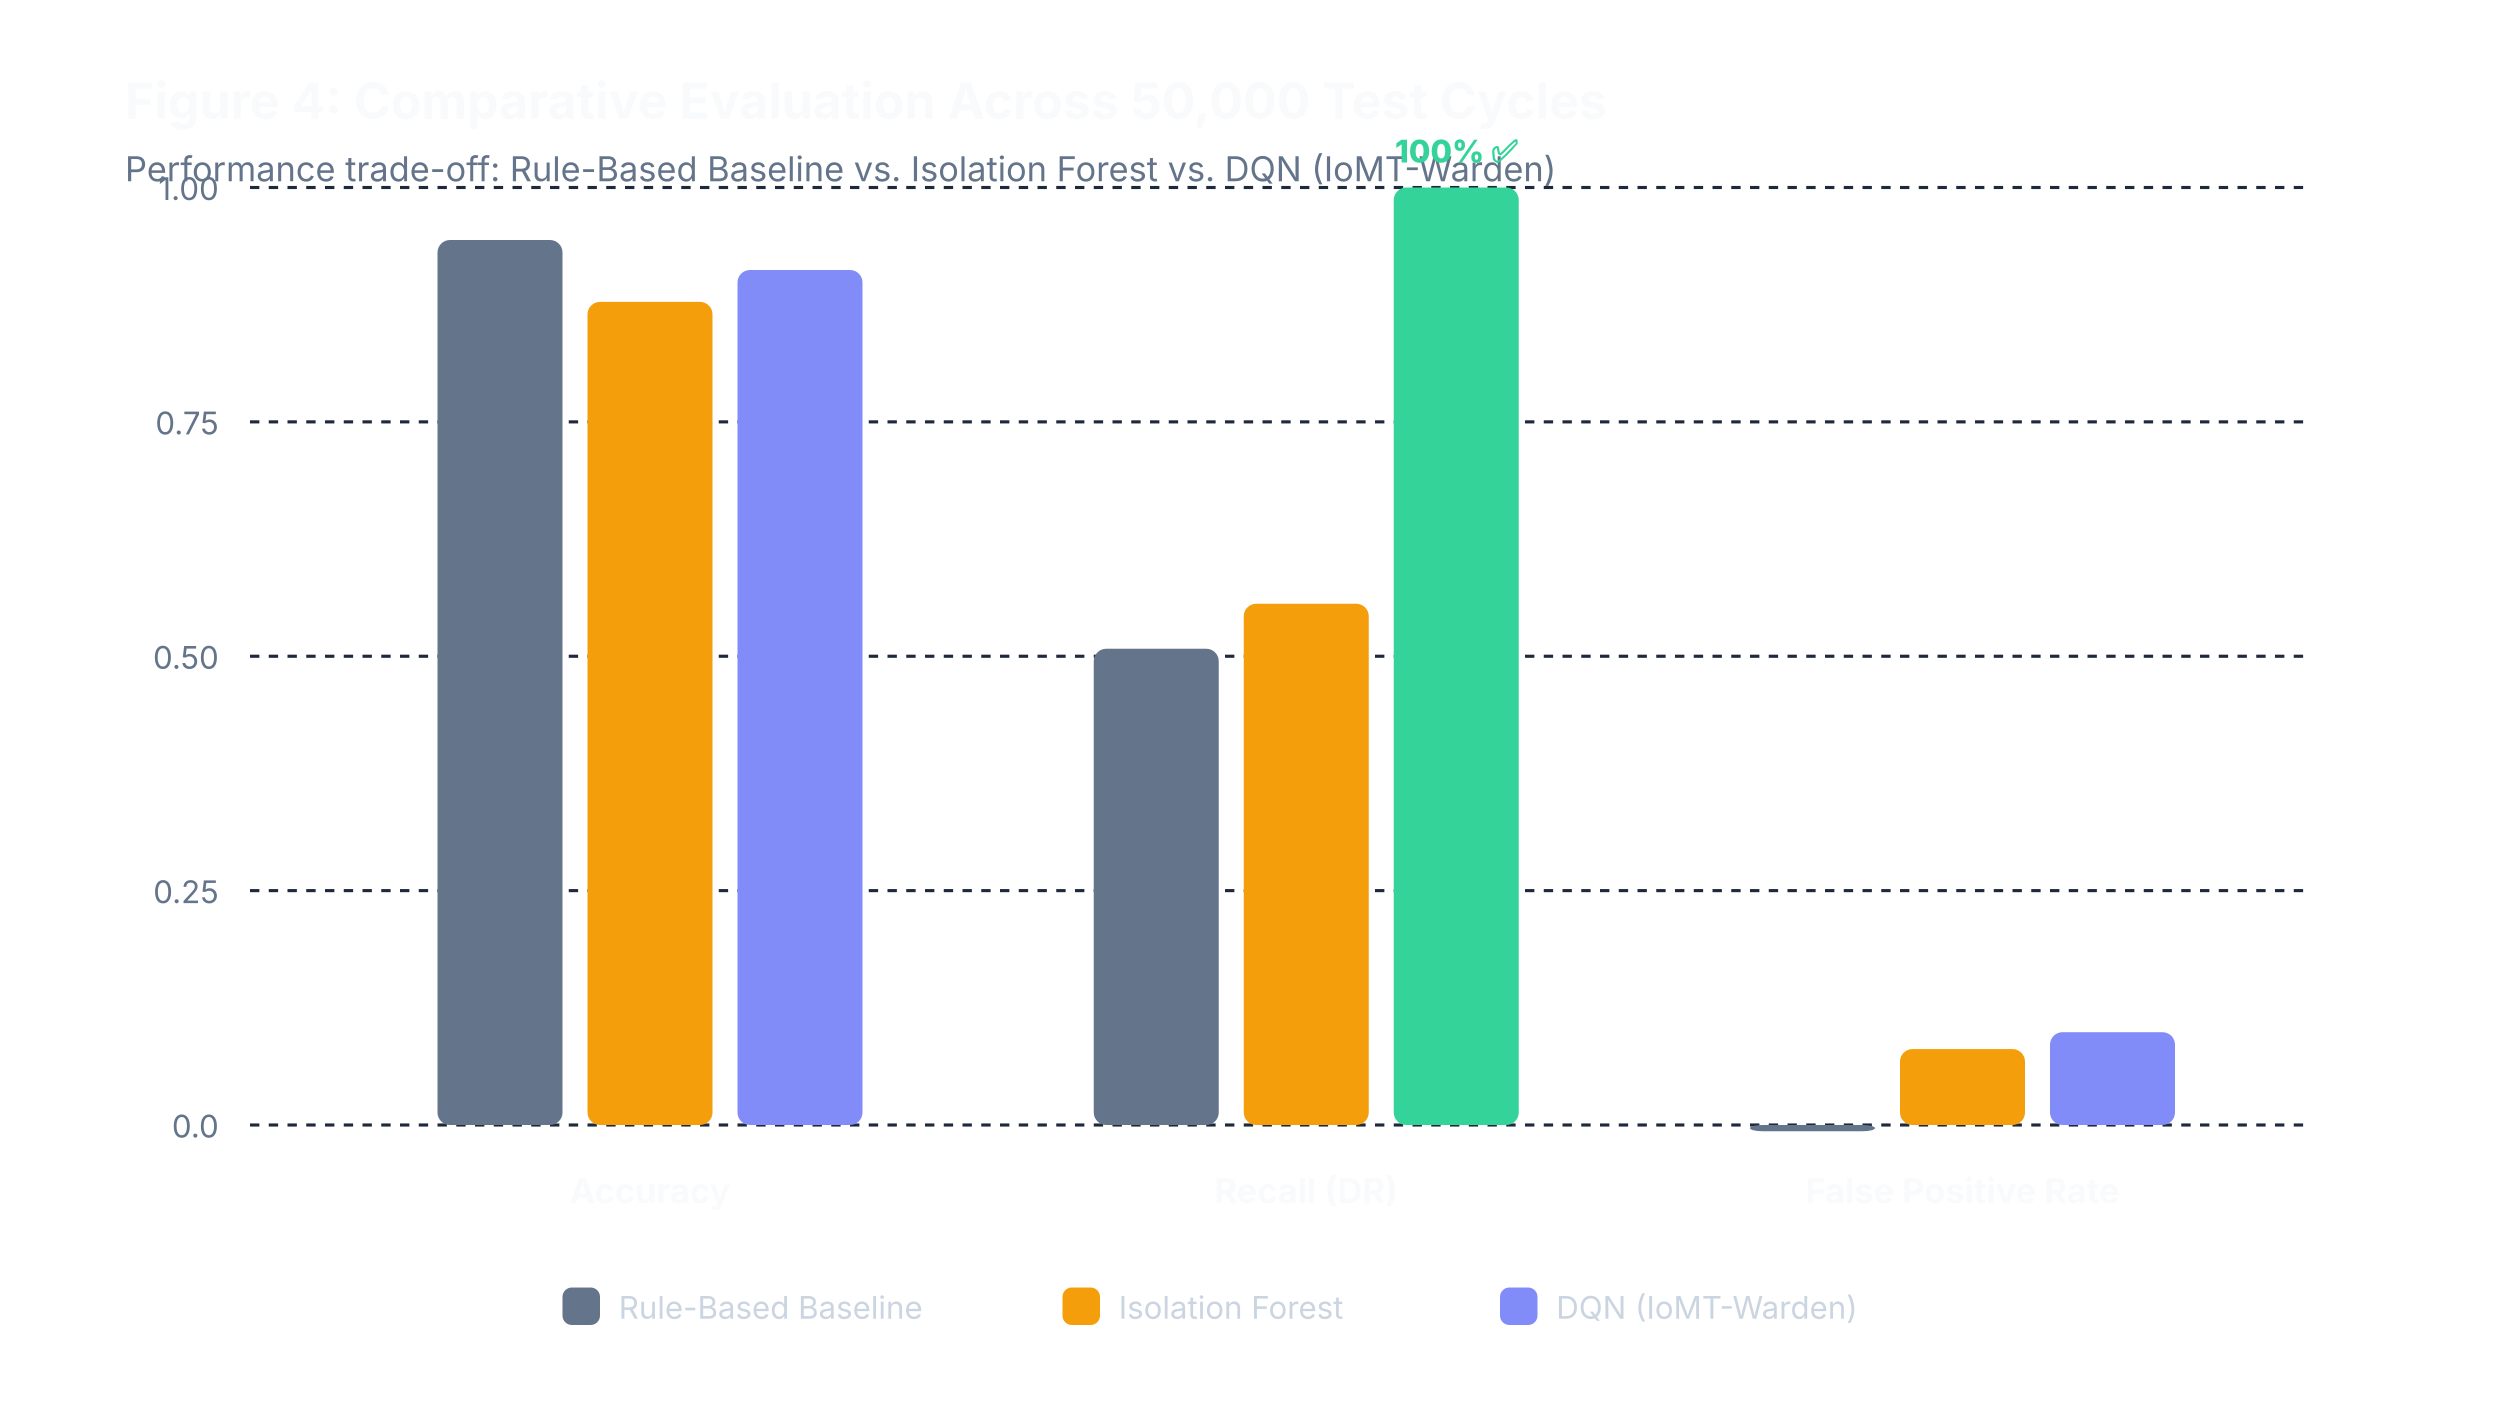
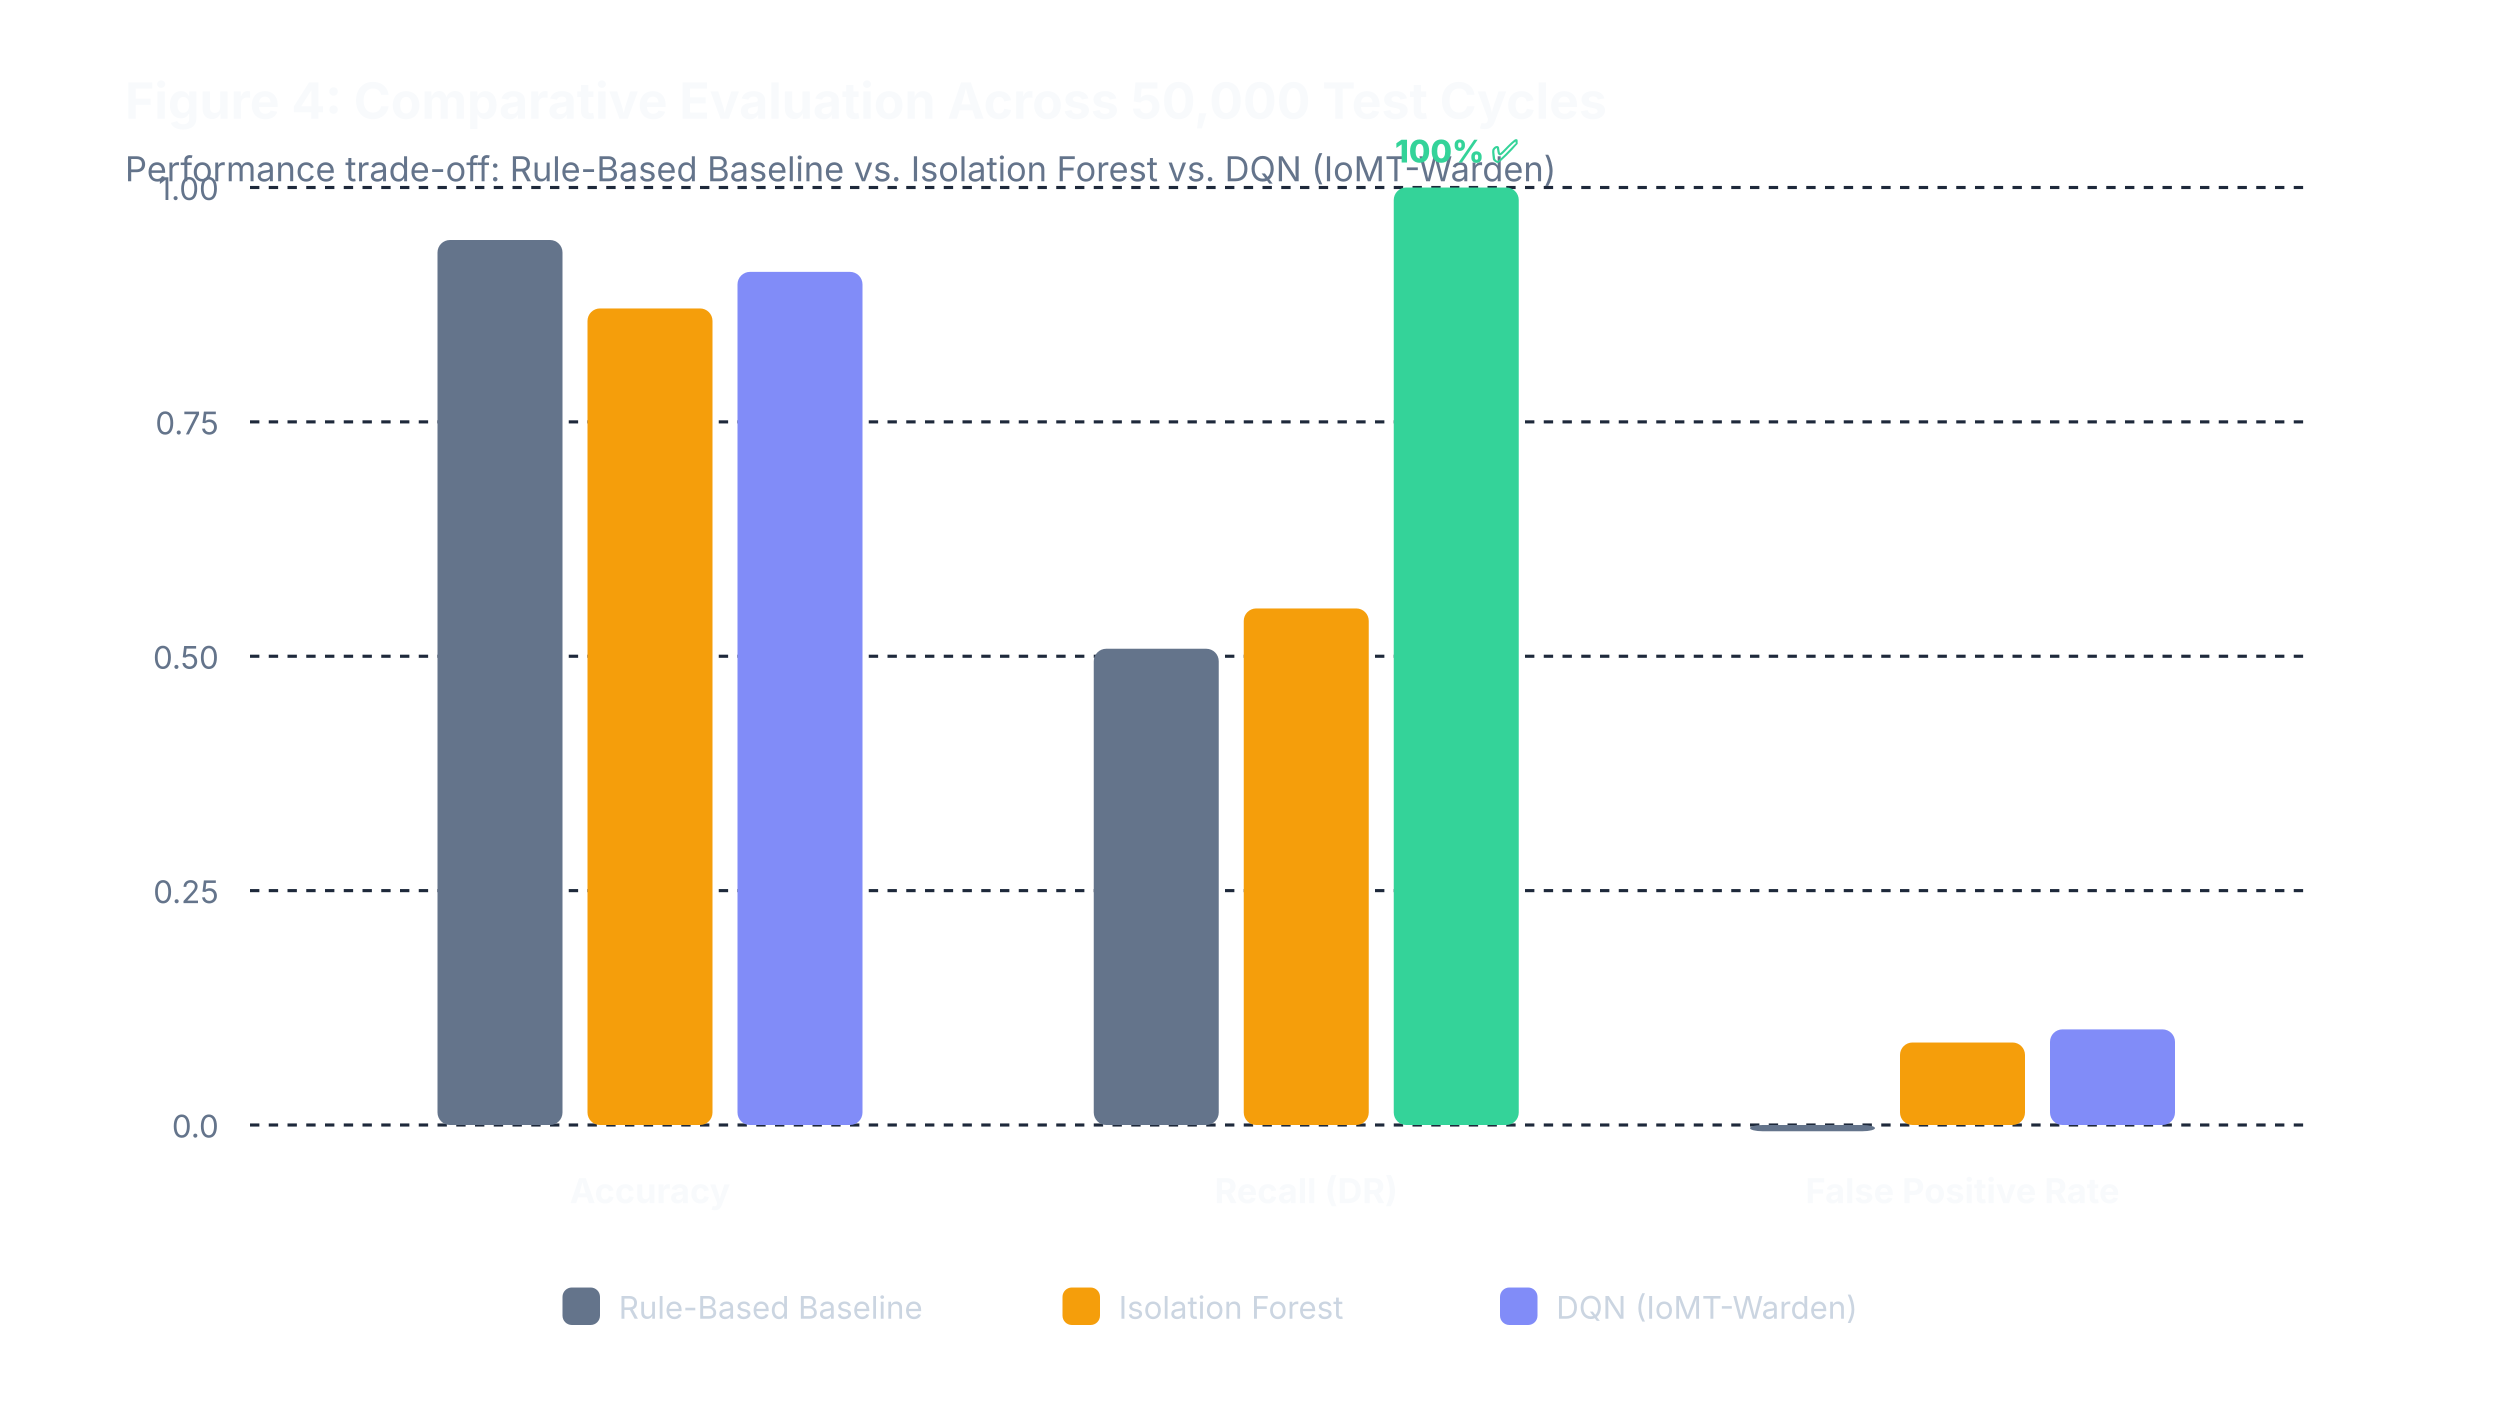
<svg xmlns="http://www.w3.org/2000/svg" viewBox="0 0 800 450" width="800" height="450" style="background:#0d111d; font-family:Inter,system-ui,sans-serif;">
  <text x="40" y="38" fill="#f8fafc" font-size="16" font-weight="700">Figure 4: Comparative Evaluation Across 50,000 Test Cycles</text>
  <text x="40" y="58" fill="#64748b" font-size="11">Performance trade-off: Rule-Based Baseline vs. Isolation Forest vs. DQN (IoMT-Warden)</text>
  <g stroke="#1e293b" stroke-dasharray="3 3">
    <line x1="80" y1="360" x2="740" y2="360" />
    <line x1="80" y1="285" x2="740" y2="285" />
    <line x1="80" y1="210" x2="740" y2="210" />
    <line x1="80" y1="135" x2="740" y2="135" />
    <line x1="80" y1="60" x2="740" y2="60" />
  </g>
  <g fill="#64748b" font-size="10" text-anchor="end">
    <text x="70" y="364">0.0</text>
    <text x="70" y="289">0.25</text>
    <text x="70" y="214">0.50</text>
    <text x="70" y="139">0.75</text>
    <text x="70" y="64">1.00</text>
  </g>
  <g transform="translate(140, 0)">
    <rect x="0" y="76.8" width="40" height="283.2" fill="#64748b" rx="4" />
-     <rect x="48" y="96.6" width="40" height="263.4" fill="#f59e0b" rx="4" />
-     <rect x="96" y="86.4" width="40" height="273.6" fill="#818cf8" rx="4" />
+     <rect x="48" y="98.7" width="40" height="261.3" fill="#f59e0b" rx="4" />
+     <rect x="96" y="87.0" width="40" height="273.0" fill="#818cf8" rx="4" />
    <text x="68" y="385" fill="#f8fafc" font-size="11" font-weight="700" text-anchor="middle">Accuracy</text>
  </g>
  <g transform="translate(350, 0)">
    <rect x="0" y="207.6" width="40" height="152.4" fill="#64748b" rx="4" />
-     <rect x="48" y="193.2" width="40" height="166.8" fill="#f59e0b" rx="4" />
+     <rect x="48" y="194.7" width="40" height="165.3" fill="#f59e0b" rx="4" />
    <rect x="96" y="60.0" width="40" height="300.0" fill="#34d399" rx="4" />
    <text x="68" y="385" fill="#f8fafc" font-size="11" font-weight="700" text-anchor="middle">Recall (DR)</text>
    <text x="116" y="52.0" fill="#34d399" font-size="10" font-weight="800" text-anchor="middle">100% ✅</text>
  </g>
  <g transform="translate(560, 0)">
    <rect x="0" y="360.0" width="40" height="2.0" fill="#64748b" rx="4" />
-     <rect x="48" y="335.7" width="40" height="24.3" fill="#f59e0b" rx="4" />
-     <rect x="96" y="330.3" width="40" height="29.7" fill="#818cf8" rx="4" />
+     <rect x="48" y="333.6" width="40" height="26.4" fill="#f59e0b" rx="4" />
+     <rect x="96" y="329.4" width="40" height="30.6" fill="#818cf8" rx="4" />
    <text x="68" y="385" fill="#f8fafc" font-size="11" font-weight="700" text-anchor="middle">False Positive Rate</text>
  </g>
  <g font-size="10" transform="translate(180, 420)">
    <rect x="0" y="-8" width="12" height="12" rx="3" fill="#64748b" />
    <text x="18" y="2" fill="#cbd5e1">Rule-Based Baseline</text>
    <rect x="160" y="-8" width="12" height="12" rx="3" fill="#f59e0b" />
    <text x="178" y="2" fill="#cbd5e1">Isolation Forest</text>
    <rect x="300" y="-8" width="12" height="12" rx="3" fill="#818cf8" />
    <text x="318" y="2" fill="#cbd5e1">DQN (IoMT-Warden)</text>
  </g>
</svg>
